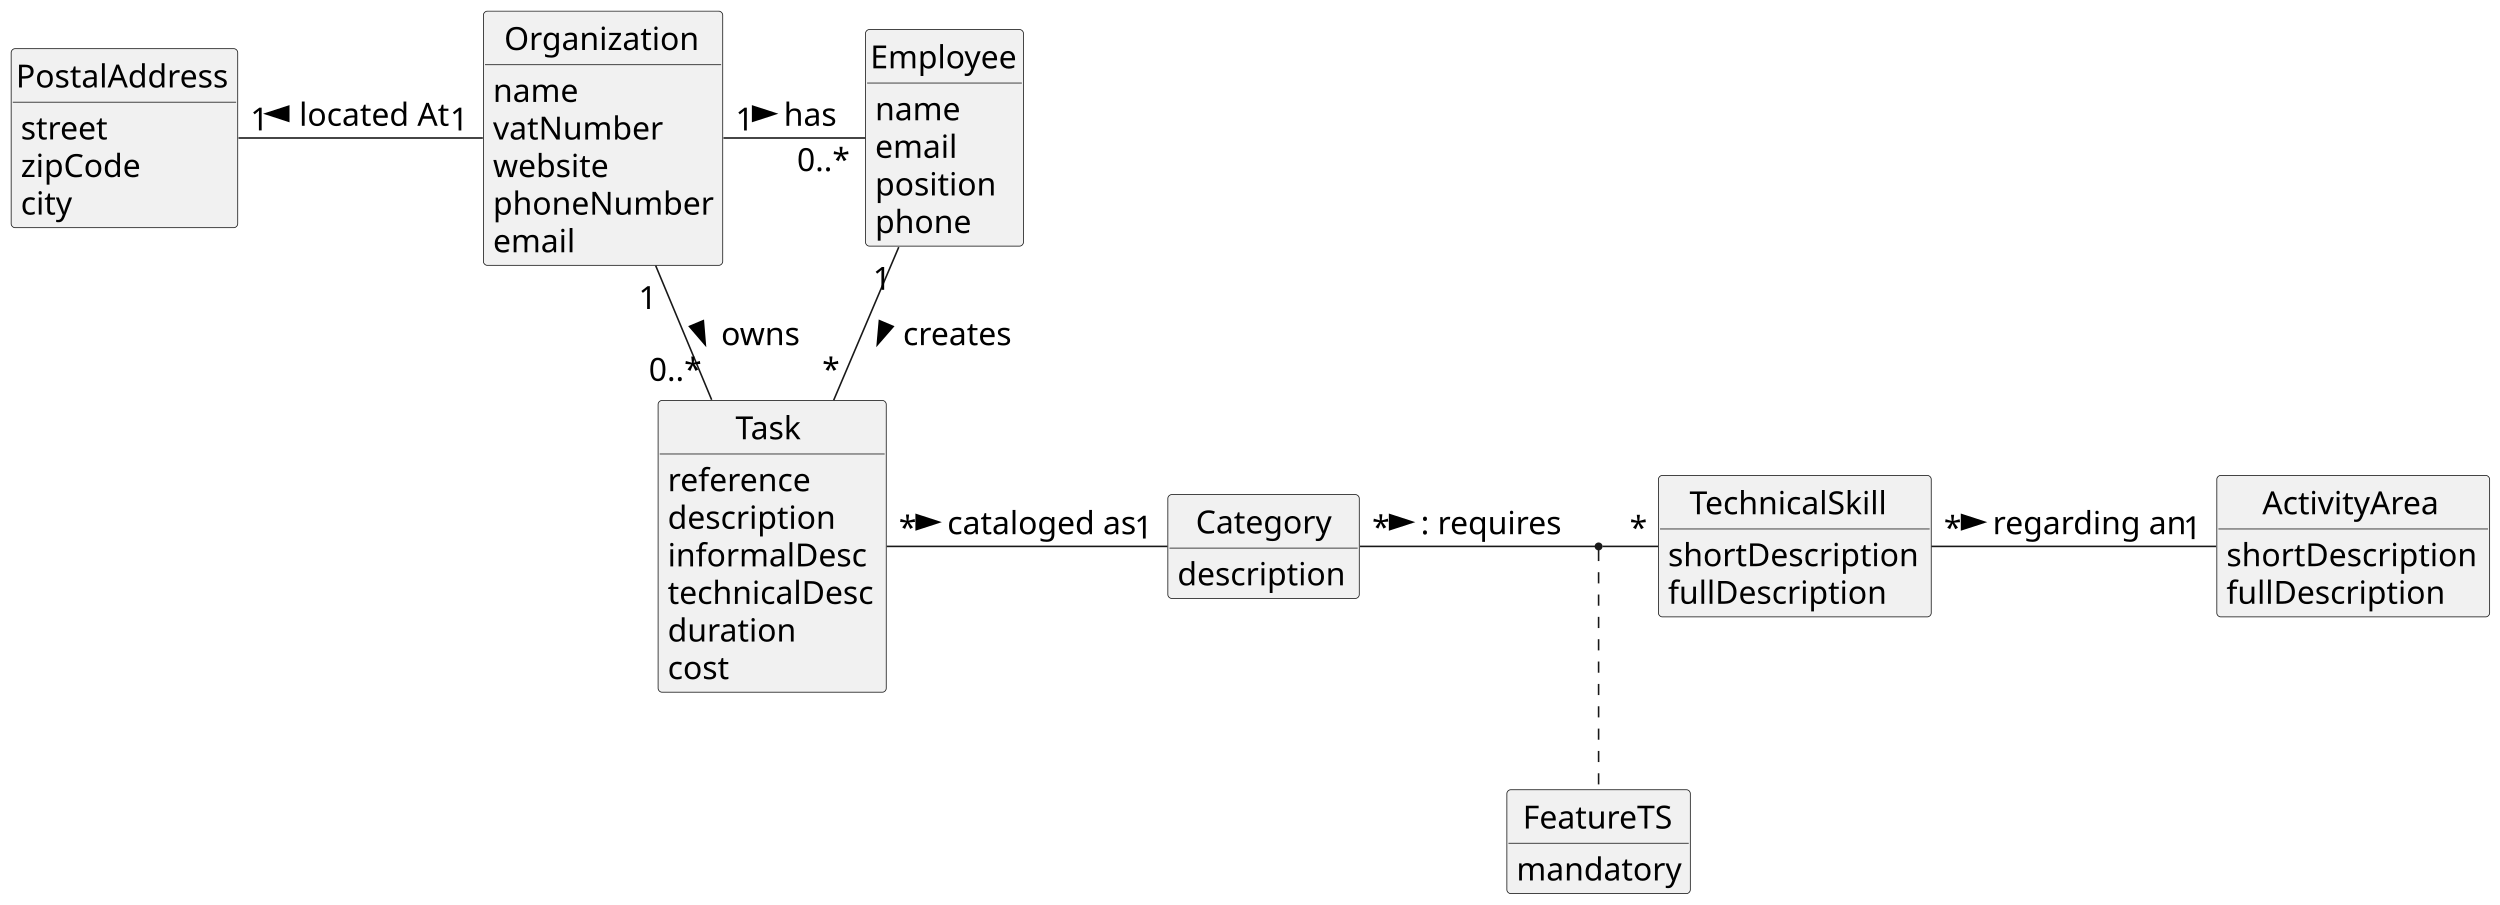
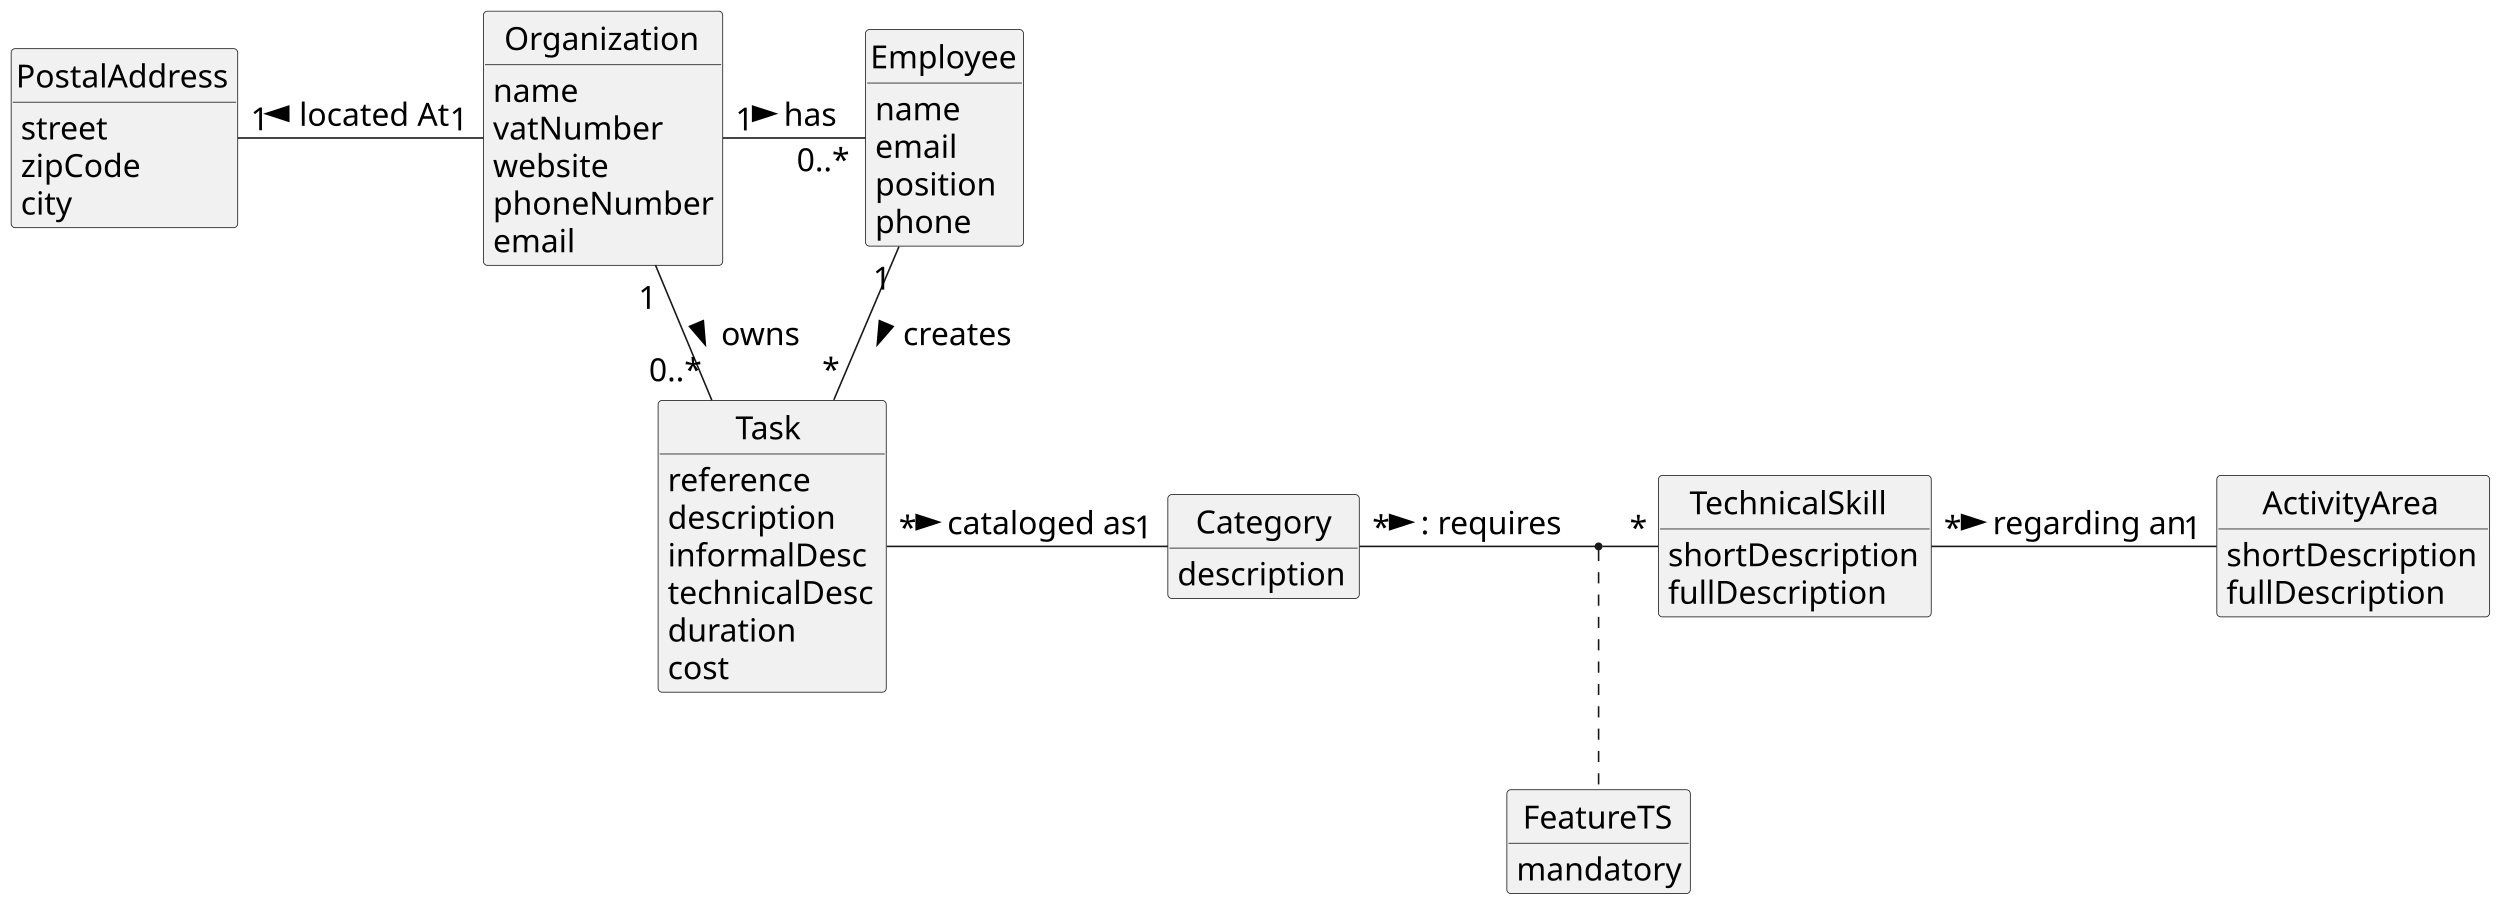
<svg xmlns="http://www.w3.org/2000/svg" contentStyleType="text/css" height="567px" preserveAspectRatio="none" style="width:1567px;height:567px;background:#FFFFFF;" version="1.1" viewBox="0 0 1567 567" width="1567px" zoomAndPan="magnify">
  <defs />
  <g>
    <g id="elem_Organization">
      <rect codeLine="16" fill="#F1F1F1" height="159.328" id="Organization" rx="2.5" ry="2.5" style="stroke:#181818;stroke-width:0.5;" width="150" x="303" y="7" />
      <text fill="#000000" font-family="sans-serif" font-size="20" lengthAdjust="spacing" textLength="124" x="316" y="31.336">Organization</text>
      <line style="stroke:#181818;stroke-width:0.5;" x1="304" x2="452" y1="40.555" y2="40.555" />
      <text fill="#000000" font-family="sans-serif" font-size="20" lengthAdjust="spacing" textLength="53" x="309" y="63.891">name</text>
      <text fill="#000000" font-family="sans-serif" font-size="20" lengthAdjust="spacing" textLength="106" x="309" y="87.445">vatNumber</text>
      <text fill="#000000" font-family="sans-serif" font-size="20" lengthAdjust="spacing" textLength="73" x="309" y="111">website</text>
      <text fill="#000000" font-family="sans-serif" font-size="20" lengthAdjust="spacing" textLength="138" x="309" y="134.555">phoneNumber</text>
      <text fill="#000000" font-family="sans-serif" font-size="20" lengthAdjust="spacing" textLength="53" x="309" y="158.109">email</text>
    </g>
    <g id="elem_Task">
      <rect codeLine="24" fill="#F1F1F1" height="182.883" id="Task" rx="2.5" ry="2.5" style="stroke:#181818;stroke-width:0.5;" width="143" x="412.5" y="251" />
      <text fill="#000000" font-family="sans-serif" font-size="20" lengthAdjust="spacing" textLength="46" x="461" y="275.336">Task</text>
      <line style="stroke:#181818;stroke-width:0.5;" x1="413.5" x2="554.5" y1="284.555" y2="284.555" />
      <text fill="#000000" font-family="sans-serif" font-size="20" lengthAdjust="spacing" textLength="89" x="418.5" y="307.891">reference</text>
      <text fill="#000000" font-family="sans-serif" font-size="20" lengthAdjust="spacing" textLength="108" x="418.5" y="331.445">description</text>
      <text fill="#000000" font-family="sans-serif" font-size="20" lengthAdjust="spacing" textLength="127" x="418.5" y="355">informalDesc</text>
      <text fill="#000000" font-family="sans-serif" font-size="20" lengthAdjust="spacing" textLength="131" x="418.5" y="378.555">technicalDesc</text>
      <text fill="#000000" font-family="sans-serif" font-size="20" lengthAdjust="spacing" textLength="81" x="418.5" y="402.109">duration</text>
      <text fill="#000000" font-family="sans-serif" font-size="20" lengthAdjust="spacing" textLength="39" x="418.5" y="425.664">cost</text>
    </g>
    <g id="elem_Category">
      <rect codeLine="33" fill="#F1F1F1" height="65.109" id="Category" rx="2.5" ry="2.5" style="stroke:#181818;stroke-width:0.5;" width="120" x="732" y="310" />
      <text fill="#000000" font-family="sans-serif" font-size="20" lengthAdjust="spacing" textLength="85" x="749.5" y="334.336">Category</text>
      <line style="stroke:#181818;stroke-width:0.5;" x1="733" x2="851" y1="343.555" y2="343.555" />
      <text fill="#000000" font-family="sans-serif" font-size="20" lengthAdjust="spacing" textLength="108" x="738" y="366.891">description</text>
    </g>
    <g id="elem_Employee">
      <rect codeLine="37" fill="#F1F1F1" height="135.773" id="Employee" rx="2.5" ry="2.5" style="stroke:#181818;stroke-width:0.5;" width="99" x="542.5" y="18.5" />
      <text fill="#000000" font-family="sans-serif" font-size="20" lengthAdjust="spacing" textLength="93" x="545.5" y="42.836">Employee</text>
      <line style="stroke:#181818;stroke-width:0.5;" x1="543.5" x2="640.5" y1="52.055" y2="52.055" />
      <text fill="#000000" font-family="sans-serif" font-size="20" lengthAdjust="spacing" textLength="53" x="548.5" y="75.391">name</text>
      <text fill="#000000" font-family="sans-serif" font-size="20" lengthAdjust="spacing" textLength="53" x="548.5" y="98.945">email</text>
      <text fill="#000000" font-family="sans-serif" font-size="20" lengthAdjust="spacing" textLength="78" x="548.5" y="122.5">position</text>
      <text fill="#000000" font-family="sans-serif" font-size="20" lengthAdjust="spacing" textLength="60" x="548.5" y="146.055">phone</text>
    </g>
    <g id="elem_TechnicalSkill">
      <rect codeLine="44" fill="#F1F1F1" height="88.664" id="TechnicalSkill" rx="2.5" ry="2.5" style="stroke:#181818;stroke-width:0.5;" width="171" x="1039.5" y="298" />
      <text fill="#000000" font-family="sans-serif" font-size="20" lengthAdjust="spacing" textLength="132" x="1059" y="322.336">TechnicalSkill</text>
      <line style="stroke:#181818;stroke-width:0.5;" x1="1040.5" x2="1209.5" y1="331.555" y2="331.555" />
      <text fill="#000000" font-family="sans-serif" font-size="20" lengthAdjust="spacing" textLength="159" x="1045.5" y="354.891">shortDescription</text>
      <text fill="#000000" font-family="sans-serif" font-size="20" lengthAdjust="spacing" textLength="141" x="1045.5" y="378.445">fullDescription</text>
    </g>
    <g id="elem_ActivityArea">
      <rect codeLine="49" fill="#F1F1F1" height="88.664" id="ActivityArea" rx="2.5" ry="2.5" style="stroke:#181818;stroke-width:0.5;" width="171" x="1389.5" y="298" />
      <text fill="#000000" font-family="sans-serif" font-size="20" lengthAdjust="spacing" textLength="114" x="1418" y="322.336">ActivityArea</text>
      <line style="stroke:#181818;stroke-width:0.5;" x1="1390.5" x2="1559.5" y1="331.555" y2="331.555" />
      <text fill="#000000" font-family="sans-serif" font-size="20" lengthAdjust="spacing" textLength="159" x="1395.5" y="354.891">shortDescription</text>
      <text fill="#000000" font-family="sans-serif" font-size="20" lengthAdjust="spacing" textLength="141" x="1395.5" y="378.445">fullDescription</text>
    </g>
    <g id="elem_FeatureTS">
      <rect codeLine="54" fill="#F1F1F1" height="65.109" id="FeatureTS" rx="2.5" ry="2.5" style="stroke:#181818;stroke-width:0.5;" width="115" x="944.5" y="495" />
      <text fill="#000000" font-family="sans-serif" font-size="20" lengthAdjust="spacing" textLength="95" x="954.5" y="519.336">FeatureTS</text>
      <line style="stroke:#181818;stroke-width:0.5;" x1="945.5" x2="1058.5" y1="528.555" y2="528.555" />
      <text fill="#000000" font-family="sans-serif" font-size="20" lengthAdjust="spacing" textLength="103" x="950.5" y="551.891">mandatory</text>
    </g>
    <g id="elem_PostalAddress">
      <rect codeLine="63" fill="#F1F1F1" height="112.219" id="PostalAddress" rx="2.5" ry="2.5" style="stroke:#181818;stroke-width:0.5;" width="142" x="7" y="30.5" />
      <text fill="#000000" font-family="sans-serif" font-size="20" lengthAdjust="spacing" textLength="136" x="10" y="54.836">PostalAddress</text>
      <line style="stroke:#181818;stroke-width:0.5;" x1="8" x2="148" y1="64.055" y2="64.055" />
      <text fill="#000000" font-family="sans-serif" font-size="20" lengthAdjust="spacing" textLength="54" x="13" y="87.391">street</text>
      <text fill="#000000" font-family="sans-serif" font-size="20" lengthAdjust="spacing" textLength="80" x="13" y="110.945">zipCode</text>
      <text fill="#000000" font-family="sans-serif" font-size="20" lengthAdjust="spacing" textLength="33" x="13" y="134.5">city</text>
    </g>
    <ellipse cx="1002" cy="342.5" fill="#181818" rx="2" ry="2" style="stroke:#181818;stroke-width:1.0;" />
    <g id="link_Organization_Employee">
-       <path codeLine="70" d="M453.45,86.5 C482.93,86.5 515.92,86.5 542.31,86.5 " fill="none" id="Organization-Employee" style="stroke:#181818;stroke-width:1.0;" />
+       <path codeLine="70" d="M453.15,86.5 C482.77,86.5 515.99,86.5 542.5,86.5 " fill="none" id="Organization-Employee" style="stroke:#181818;stroke-width:1.0;" />
      <polygon fill="#000000" points="486.25,71.277,471.778,66.575,471.778,75.98,486.25,71.277" style="stroke:#000000;stroke-width:1.0;" />
      <text fill="#000000" font-family="sans-serif" font-size="20" lengthAdjust="spacing" textLength="33" x="491.25" y="78.836">has</text>
-       <text fill="#000000" font-family="sans-serif" font-size="20" lengthAdjust="spacing" textLength="13" x="461.005" y="81.786">1</text>
-       <text fill="#000000" font-family="sans-serif" font-size="20" lengthAdjust="spacing" textLength="35" x="499.541" y="107.211">0..*</text>
+       <text fill="#000000" font-family="sans-serif" font-size="20" lengthAdjust="spacing" textLength="13" x="460.932" y="81.751">1</text>
+       <text fill="#000000" font-family="sans-serif" font-size="20" lengthAdjust="spacing" textLength="35" x="499.334" y="107.285">0..*</text>
    </g>
    <g id="link_Organization_Task">
-       <path codeLine="71" d="M410.96,166.47 C422.08,193.13 434.58,223.08 446.06,250.58 " fill="none" id="Organization-Task" style="stroke:#181818;stroke-width:1.0;" />
-       <polygon fill="#000000" points="442.081,216.16,440.847,200.994,432.168,204.615,442.081,216.16" style="stroke:#000000;stroke-width:1.0;" />
+       <path codeLine="71" d="M410.81,166.13 C422,192.94 434.6,223.13 446.15,250.8 " fill="none" id="Organization-Task" style="stroke:#181818;stroke-width:1.0;" />
+       <polygon fill="#000000" points="442.081,216.16,440.846,200.993,432.168,204.616,442.081,216.16" style="stroke:#000000;stroke-width:1.0;" />
      <text fill="#000000" font-family="sans-serif" font-size="20" lengthAdjust="spacing" textLength="49" x="452" y="216.336">owns</text>
-       <text fill="#000000" font-family="sans-serif" font-size="20" lengthAdjust="spacing" textLength="13" x="400.234" y="193.676">1</text>
-       <text fill="#000000" font-family="sans-serif" font-size="20" lengthAdjust="spacing" textLength="35" x="406.642" y="238.701">0..*</text>
+       <text fill="#000000" font-family="sans-serif" font-size="20" lengthAdjust="spacing" textLength="13" x="400.153" y="193.592">1</text>
+       <text fill="#000000" font-family="sans-serif" font-size="20" lengthAdjust="spacing" textLength="35" x="406.739" y="238.939">0..*</text>
    </g>
    <g id="link_Employee_Task">
-       <path codeLine="73" d="M563.34,154.9 C550.84,184.29 536,219.2 522.56,250.82 " fill="none" id="Employee-Task" style="stroke:#181818;stroke-width:1.0;" />
-       <polygon fill="#000000" points="549.87,216.14,559.86,204.661,551.205,200.981,549.87,216.14" style="stroke:#000000;stroke-width:1.0;" />
+       <path codeLine="73" d="M563.48,154.57 C550.98,183.96 536.12,218.92 522.65,250.6 " fill="none" id="Employee-Task" style="stroke:#181818;stroke-width:1.0;" />
+       <polygon fill="#000000" points="549.87,216.139,559.86,204.661,551.205,200.981,549.87,216.139" style="stroke:#000000;stroke-width:1.0;" />
      <text fill="#000000" font-family="sans-serif" font-size="20" lengthAdjust="spacing" textLength="68" x="566" y="216.336">creates</text>
-       <text fill="#000000" font-family="sans-serif" font-size="20" lengthAdjust="spacing" textLength="13" x="547.099" y="181.638">1</text>
-       <text fill="#000000" font-family="sans-serif" font-size="20" lengthAdjust="spacing" textLength="10" x="515.339" y="238.639">*</text>
+       <text fill="#000000" font-family="sans-serif" font-size="20" lengthAdjust="spacing" textLength="13" x="547.142" y="181.527">1</text>
+       <text fill="#000000" font-family="sans-serif" font-size="20" lengthAdjust="spacing" textLength="10" x="515.332" y="238.723">*</text>
    </g>
    <g id="link_Task_Category">
-       <path codeLine="75" d="M555.82,342.5 C609.24,342.5 681.31,342.5 731.74,342.5 " fill="none" id="Task-Category" style="stroke:#181818;stroke-width:1.0;" />
+       <path codeLine="75" d="M555.82,342.5 C609.33,342.5 681.55,342.5 731.99,342.5 " fill="none" id="Task-Category" style="stroke:#181818;stroke-width:1.0;" />
      <polygon fill="#000000" points="588.75,327.277,574.278,322.575,574.278,331.98,588.75,327.277" style="stroke:#000000;stroke-width:1.0;" />
      <text fill="#000000" font-family="sans-serif" font-size="20" lengthAdjust="spacing" textLength="120" x="593.75" y="334.836">cataloged as</text>
      <text fill="#000000" font-family="sans-serif" font-size="20" lengthAdjust="spacing" textLength="10" x="563.382" y="337.737">*</text>
-       <text fill="#000000" font-family="sans-serif" font-size="20" lengthAdjust="spacing" textLength="13" x="711.021" y="337.532">1</text>
+       <text fill="#000000" font-family="sans-serif" font-size="20" lengthAdjust="spacing" textLength="13" x="710.884" y="337.462">1</text>
    </g>
    <g id="link_TechnicalSkill_ActivityArea">
-       <path codeLine="76" d="M1210.62,342.5 C1264.86,342.5 1334.75,342.5 1389.05,342.5 " fill="none" id="TechnicalSkill-ActivityArea" style="stroke:#181818;stroke-width:1.0;" />
+       <path codeLine="76" d="M1210.62,342.5 C1264.96,342.5 1335.01,342.5 1389.35,342.5 " fill="none" id="TechnicalSkill-ActivityArea" style="stroke:#181818;stroke-width:1.0;" />
      <polygon fill="#000000" points="1244,327.277,1229.528,322.575,1229.528,331.98,1244,327.277" style="stroke:#000000;stroke-width:1.0;" />
      <text fill="#000000" font-family="sans-serif" font-size="20" lengthAdjust="spacing" textLength="122" x="1249" y="334.836">regarding an</text>
      <text fill="#000000" font-family="sans-serif" font-size="20" lengthAdjust="spacing" textLength="10" x="1218.408" y="337.886">*</text>
-       <text fill="#000000" font-family="sans-serif" font-size="20" lengthAdjust="spacing" textLength="13" x="1368.394" y="337.921">1</text>
+       <text fill="#000000" font-family="sans-serif" font-size="20" lengthAdjust="spacing" textLength="13" x="1368.431" y="337.886">1</text>
    </g>
    <g id="link_Category_apoint16">
-       <path d="M852.46,342.5 C908.68,342.5 985.82,342.5 999.79,342.5 " fill="none" id="Category-apoint16" style="stroke:#181818;stroke-width:1.0;" />
+       <path d="M852.18,342.5 C908.41,342.5 985.77,342.5 999.78,342.5 " fill="none" id="Category-apoint16" style="stroke:#181818;stroke-width:1.0;" />
      <polygon fill="#000000" points="885.5,327.277,871.028,322.575,871.028,331.98,885.5,327.277" style="stroke:#000000;stroke-width:1.0;" />
      <text fill="#000000" font-family="sans-serif" font-size="20" lengthAdjust="spacing" textLength="91" x="890.5" y="334.836">: requires</text>
-       <text fill="#000000" font-family="sans-serif" font-size="20" lengthAdjust="spacing" textLength="10" x="860.029" y="337.532">*</text>
+       <text fill="#000000" font-family="sans-serif" font-size="20" lengthAdjust="spacing" textLength="10" x="860.124" y="337.462">*</text>
    </g>
    <g id="link_apoint16_TechnicalSkill">
      <path d="M1004.4,342.5 C1016.02,342.5 1027.64,342.5 1039.26,342.5 " fill="none" id="apoint16-TechnicalSkill" style="stroke:#181818;stroke-width:1.0;" />
      <text fill="#000000" font-family="sans-serif" font-size="20" lengthAdjust="spacing" textLength="10" x="1021.462" y="337.886">*</text>
    </g>
    <g id="link_apoint16_FeatureTS">
      <path d="M1002,344.67 C1002,355.93 1002,445.87 1002,494.9 " fill="none" id="apoint16-FeatureTS" style="stroke:#181818;stroke-width:1.0;stroke-dasharray:7.0,7.0;" />
    </g>
    <g id="link_PostalAddress_Organization">
-       <path codeLine="81" d="M149.48,86.5 C195.66,86.5 255.68,86.5 302.62,86.5 " fill="none" id="PostalAddress-Organization" style="stroke:#181818;stroke-width:1.0;" />
+       <path codeLine="81" d="M149.1,86.5 C195.45,86.5 255.85,86.5 302.96,86.5 " fill="none" id="PostalAddress-Organization" style="stroke:#181818;stroke-width:1.0;" />
      <polygon fill="#000000" points="166.5,71.277,180.972,75.98,180.972,66.575,166.5,71.277" style="stroke:#000000;stroke-width:1.0;" />
      <text fill="#000000" font-family="sans-serif" font-size="20" lengthAdjust="spacing" textLength="97" x="187.5" y="78.836">located At</text>
-       <text fill="#000000" font-family="sans-serif" font-size="20" lengthAdjust="spacing" textLength="13" x="156.912" y="81.756">1</text>
-       <text fill="#000000" font-family="sans-serif" font-size="20" lengthAdjust="spacing" textLength="13" x="282.072" y="81.786">1</text>
+       <text fill="#000000" font-family="sans-serif" font-size="20" lengthAdjust="spacing" textLength="13" x="157.102" y="81.667">1</text>
+       <text fill="#000000" font-family="sans-serif" font-size="20" lengthAdjust="spacing" textLength="13" x="281.933" y="81.715">1</text>
    </g>
  </g>
</svg>
